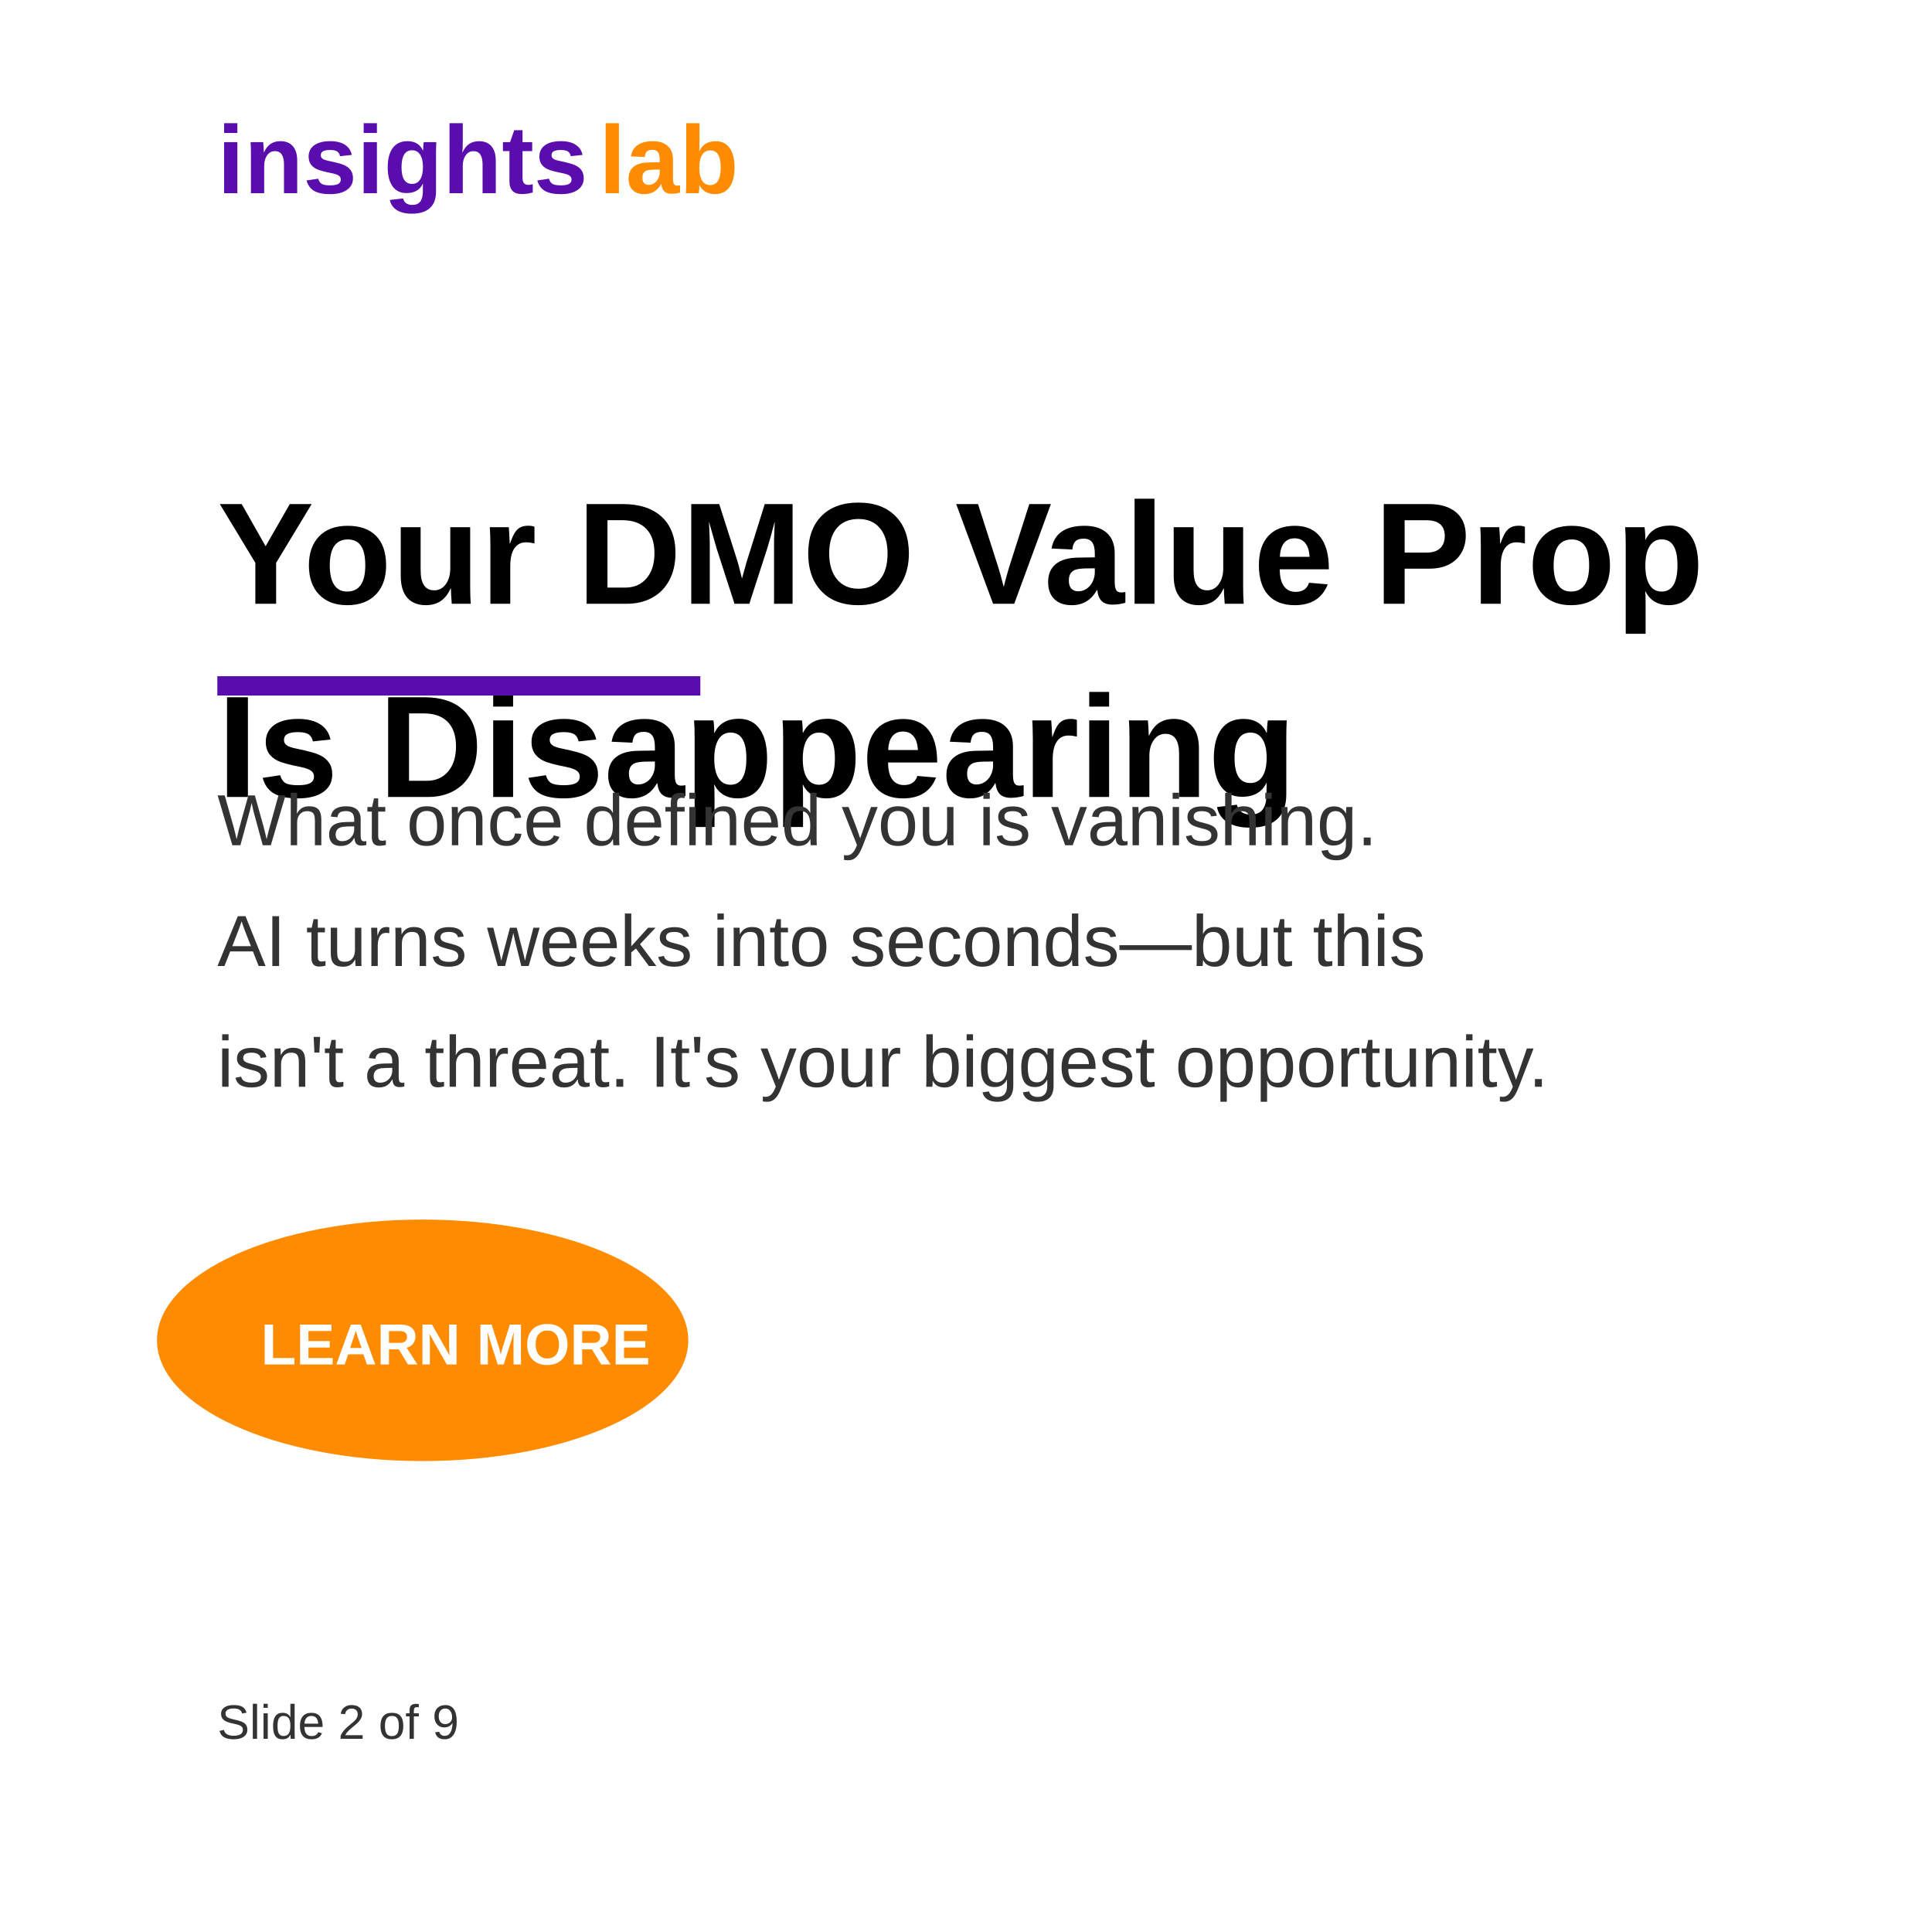
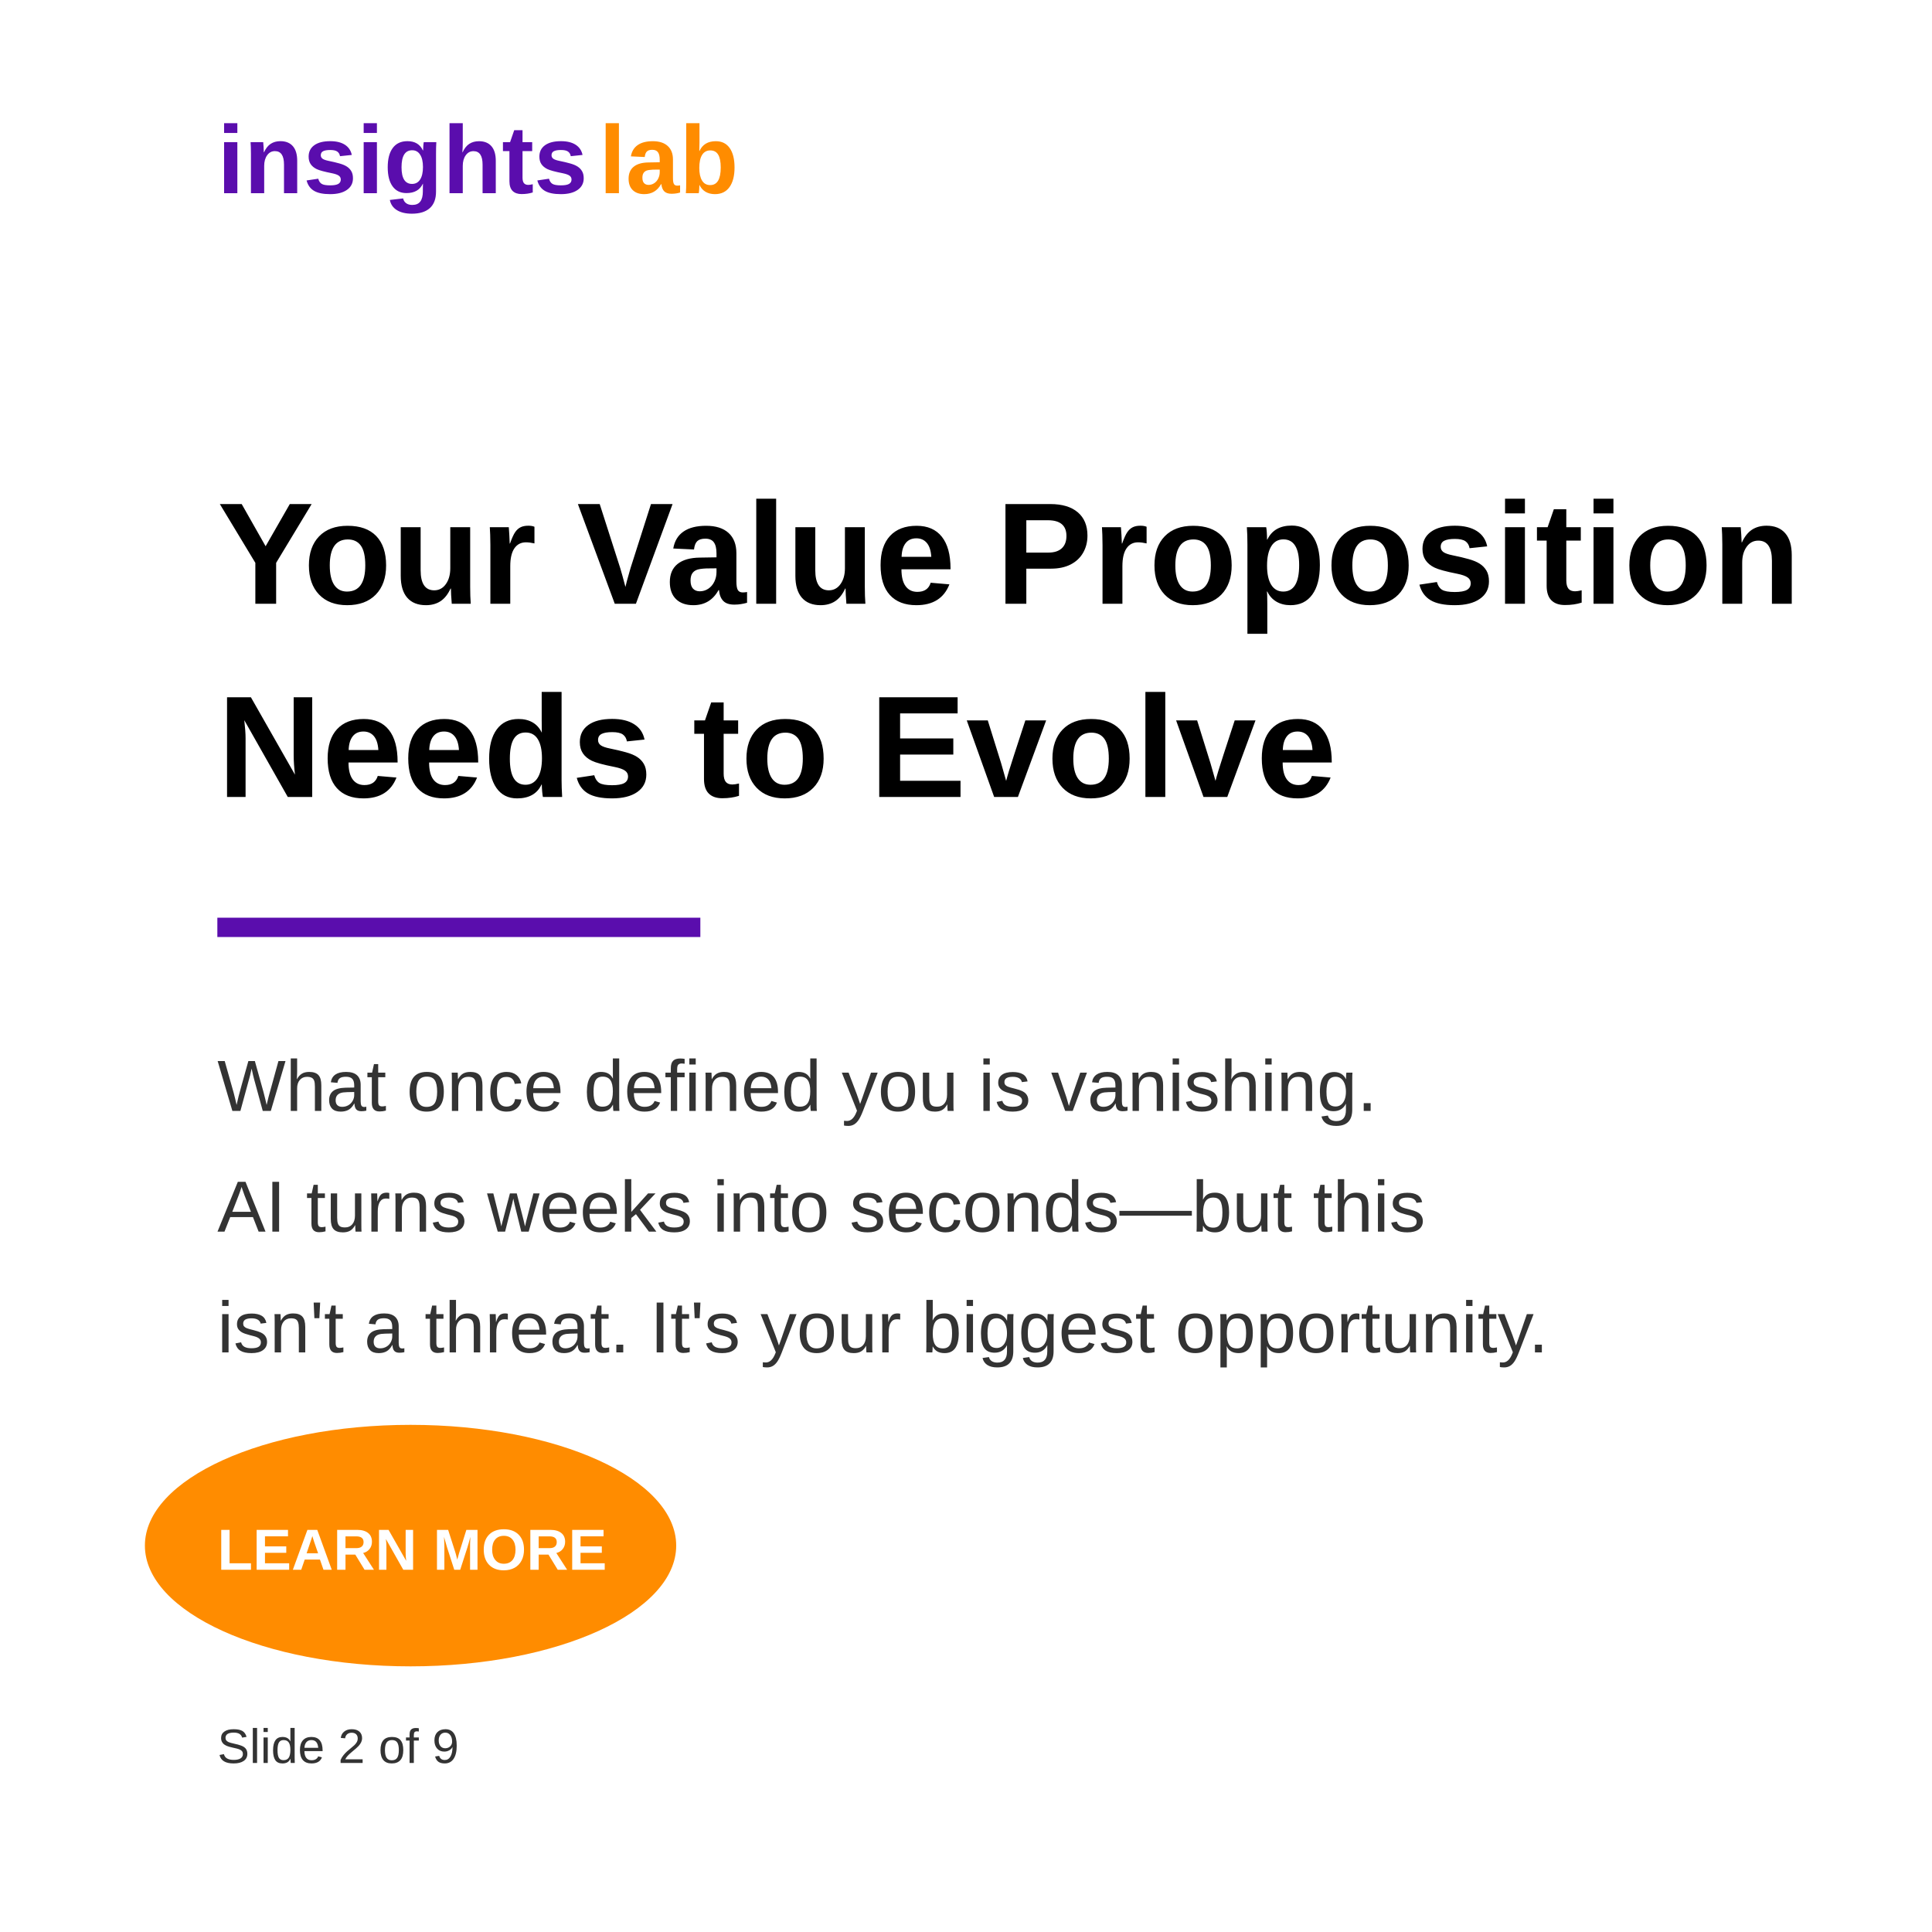
<svg xmlns="http://www.w3.org/2000/svg" width="800" height="800" viewBox="0 0 800 800">
  <rect width="800" height="800" fill="#ffffff" />
  <text x="90" y="80" font-family="Arial, sans-serif" font-weight="bold" font-size="40" fill="#5a0dad">insights</text>
  <text x="248" y="80" font-family="Arial, sans-serif" font-weight="bold" font-size="40" fill="#ff8c00">lab</text>
-   <text x="90" y="250" font-family="Arial, sans-serif" font-weight="bold" font-size="60" fill="#000000">Your DMO Value Prop</text>
-   <text x="90" y="330" font-family="Arial, sans-serif" font-weight="bold" font-size="60" fill="#000000">Is Disappearing</text>
-   <rect x="90" y="280" width="200" height="8" fill="#5a0dad" />
-   <text x="90" y="350" font-family="Arial, sans-serif" font-size="30" fill="#333333">What once defined you is vanishing.</text>
-   <text x="90" y="400" font-family="Arial, sans-serif" font-size="30" fill="#333333">AI turns weeks into seconds—but this</text>
-   <text x="90" y="450" font-family="Arial, sans-serif" font-size="30" fill="#333333">isn't a threat. It's your biggest opportunity.</text>
-   <ellipse cx="175" cy="555" rx="110" ry="50" fill="#ff8c00" />
-   <text x="108" y="565" font-family="Arial, sans-serif" font-weight="bold" font-size="24" fill="white">LEARN MORE</text>
-   <text x="90" y="720" font-family="Arial, sans-serif" font-size="20" fill="#333333">Slide 2 of 9</text>
+   <text x="90" y="250" font-family="Arial, sans-serif" font-weight="bold" font-size="60" fill="#000000">Your Value Proposition</text>
+   <text x="90" y="330" font-family="Arial, sans-serif" font-weight="bold" font-size="60" fill="#000000">Needs to Evolve</text>
+   <rect x="90" y="380" width="200" height="8" fill="#5a0dad" />
+   <text x="90" y="460" font-family="Arial, sans-serif" font-size="30" fill="#333333">What once defined you is vanishing.</text>
+   <text x="90" y="510" font-family="Arial, sans-serif" font-size="30" fill="#333333">AI turns weeks into seconds—but this</text>
+   <text x="90" y="560" font-family="Arial, sans-serif" font-size="30" fill="#333333">isn't a threat. It's your biggest opportunity.</text>
+   <ellipse cx="170" cy="640" rx="110" ry="50" fill="#ff8c00" />
+   <text x="90" y="650" font-family="Arial, sans-serif" font-weight="bold" font-size="24" fill="white">LEARN MORE</text>
+   <text x="90" y="730" font-family="Arial, sans-serif" font-size="20" fill="#333333">Slide 2 of 9</text>
</svg>
